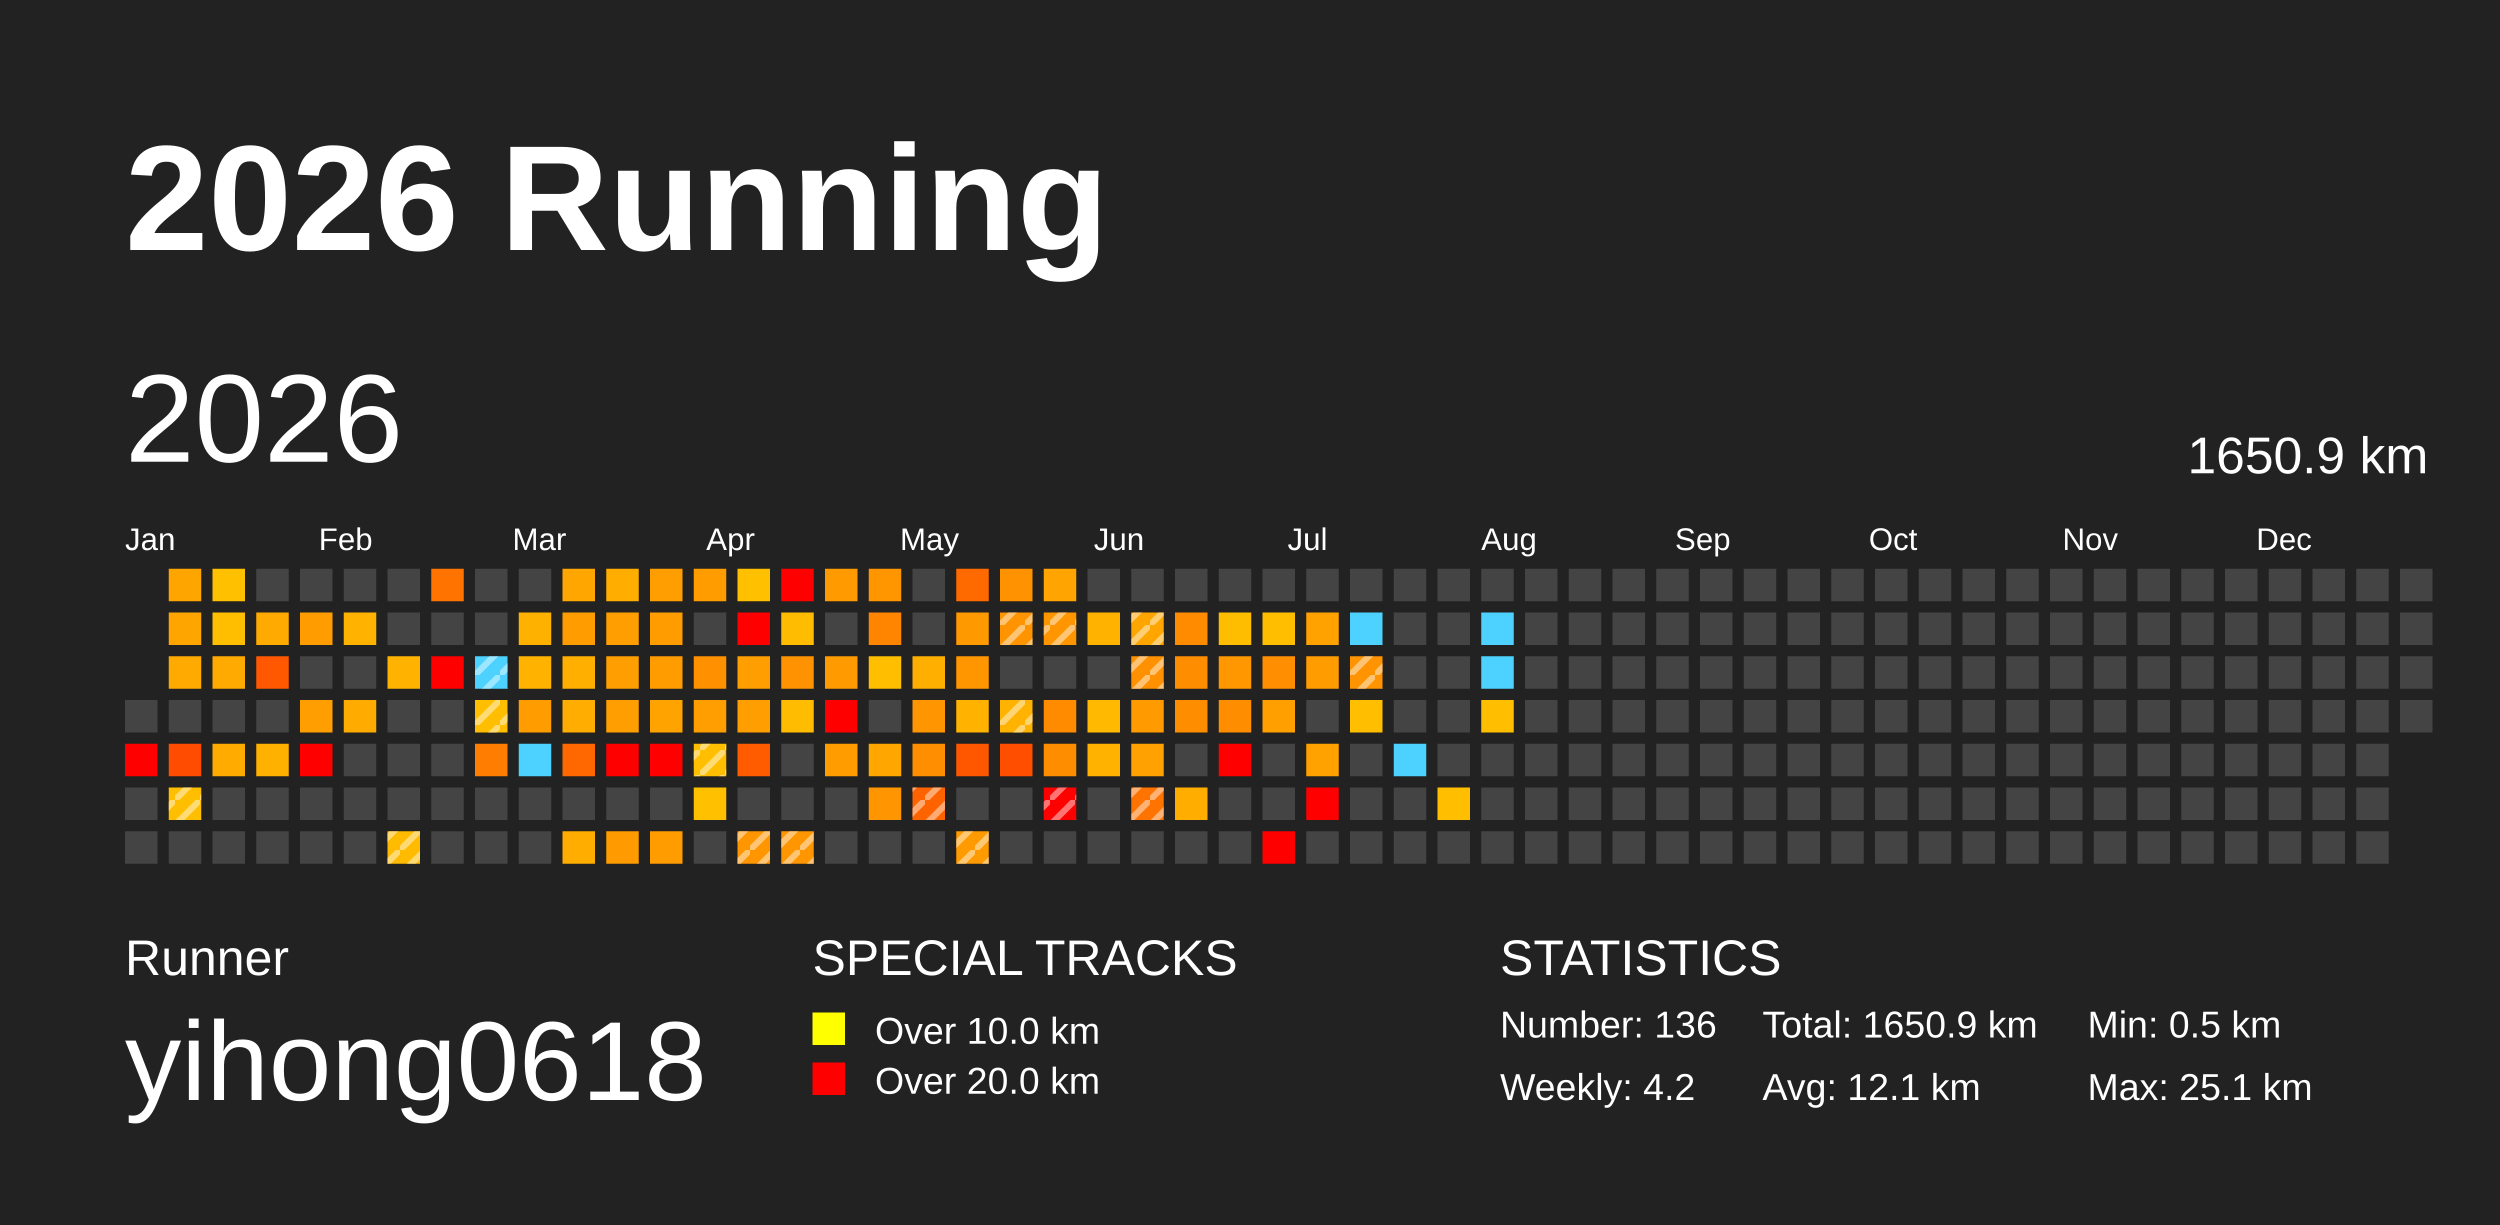
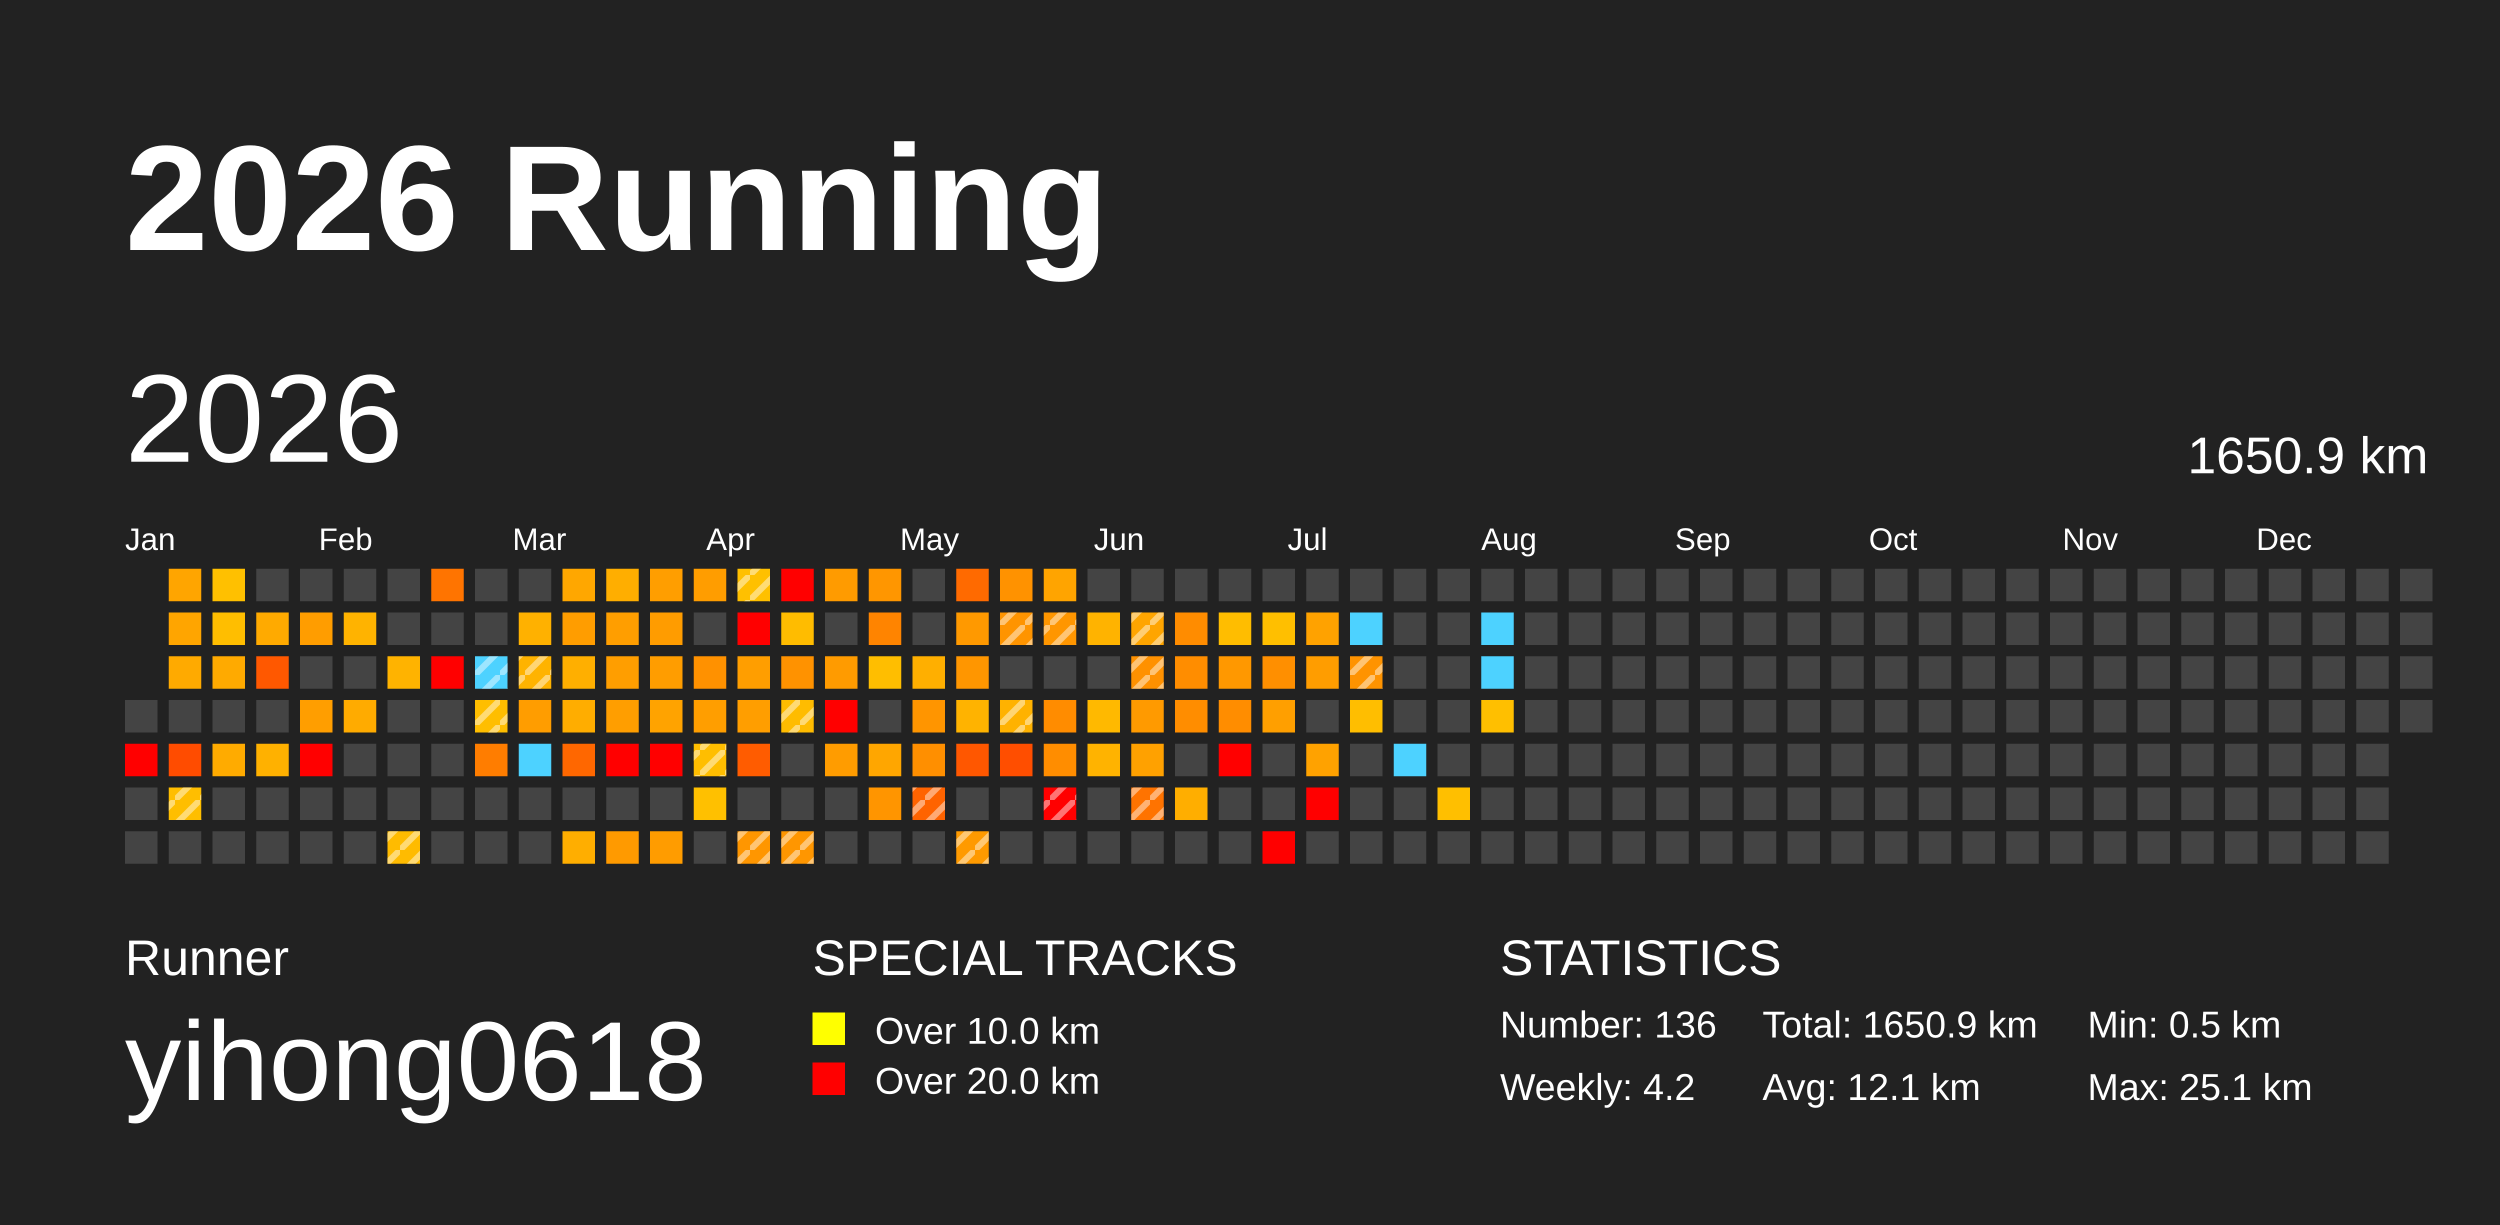
<svg xmlns="http://www.w3.org/2000/svg" baseProfile="full" height="98mm" version="1.1" viewBox="0,0,200,98" width="200mm">
  <defs>
    <pattern height="2" id="indoor-stripe" patternUnits="userSpaceOnUse" width="2">
      <line stroke="white" stroke-opacity="0.45" stroke-width="0.5" x1="0" x2="2" y1="2" y2="0" />
    </pattern>
  </defs>
  <rect fill="#222222" height="98" width="200" x="0" y="0" />
  <text fill="#FFFFFF" style="font-size:12px; font-family:Arial; font-weight:bold;" x="10" y="20">2026 Running</text>
  <text fill="#FFFFFF" style="font-size:4px; font-family:Arial" x="10" y="78">Runner</text>
  <text fill="#FFFFFF" style="font-size:9px; font-family:Arial" x="10" y="88">yihong0618</text>
  <text fill="#FFFFFF" style="font-size:4px; font-family:Arial" x="65" y="78">SPECIAL TRACKS</text>
  <rect fill="yellow" height="2.6" width="2.6" x="65" y="81" />
  <text fill="#FFFFFF" style="font-size:3px; font-family:Arial" x="70" y="83.5">Over 10.0 km</text>
  <rect fill="red" height="2.6" width="2.6" x="65" y="85" />
  <text fill="#FFFFFF" style="font-size:3px; font-family:Arial" x="70" y="87.5">Over 20.0 km</text>
  <text fill="#FFFFFF" style="font-size:4px; font-family:Arial" x="120" y="78">STATISTICS</text>
  <text fill="#FFFFFF" style="font-size:3px; font-family:Arial" x="120" y="83">Number: 136</text>
  <text fill="#FFFFFF" style="font-size:3px; font-family:Arial" x="120" y="88">Weekly: 4.2</text>
  <text fill="#FFFFFF" style="font-size:3px; font-family:Arial" x="141" y="83">Total: 1650.9 km</text>
  <text fill="#FFFFFF" style="font-size:3px; font-family:Arial" x="141" y="88">Avg: 12.1 km</text>
  <text fill="#FFFFFF" style="font-size:3px; font-family:Arial" x="167" y="83">Min: 0.5 km</text>
  <text fill="#FFFFFF" style="font-size:3px; font-family:Arial" x="167" y="88">Max: 25.1 km</text>
  <text dominant-baseline="hanging" fill="#FFFFFF" style="font-size:10.0px; font-family:Arial;" x="10" y="30">2026</text>
  <text dominant-baseline="hanging" fill="#FFFFFF" style="font-size:4.125px; font-family:Arial;" x="175" y="35">1650.9 km</text>
  <text fill="#FFFFFF" style="font-size:2.5px; font-family:Arial" x="10.0" y="44">Jan</text>
  <text fill="#FFFFFF" style="font-size:2.5px; font-family:Arial" x="25.5" y="44">Feb</text>
  <text fill="#FFFFFF" style="font-size:2.5px; font-family:Arial" x="41.0" y="44">Mar</text>
  <text fill="#FFFFFF" style="font-size:2.5px; font-family:Arial" x="56.5" y="44">Apr</text>
  <text fill="#FFFFFF" style="font-size:2.5px; font-family:Arial" x="72.0" y="44">May</text>
  <text fill="#FFFFFF" style="font-size:2.5px; font-family:Arial" x="87.5" y="44">Jun</text>
  <text fill="#FFFFFF" style="font-size:2.5px; font-family:Arial" x="103.0" y="44">Jul</text>
  <text fill="#FFFFFF" style="font-size:2.5px; font-family:Arial" x="118.5" y="44">Aug</text>
  <text fill="#FFFFFF" style="font-size:2.5px; font-family:Arial" x="134.0" y="44">Sep</text>
  <text fill="#FFFFFF" style="font-size:2.5px; font-family:Arial" x="149.5" y="44">Oct</text>
  <text fill="#FFFFFF" style="font-size:2.5px; font-family:Arial" x="165.0" y="44">Nov</text>
  <text fill="#FFFFFF" style="font-size:2.5px; font-family:Arial" x="180.5" y="44">Dec</text>
  <rect fill="#444444" height="2.6" width="2.6" x="10.0" y="56.0" />
  <rect fill="red" height="2.6" width="2.6" x="10.0" y="59.5" />
  <rect fill="#444444" height="2.6" width="2.6" x="10.0" y="63.0" />
  <rect fill="#444444" height="2.6" width="2.6" x="10.0" y="66.5" />
  <rect fill="#ffa500" height="2.6" width="2.6" x="13.5" y="45.5" />
  <rect fill="#ffa500" height="2.6" width="2.6" x="13.5" y="49.0" />
  <rect fill="#ffaa00" height="2.6" width="2.6" x="13.5" y="52.5" />
  <rect fill="#444444" height="2.6" width="2.6" x="13.5" y="56.0" />
  <rect fill="#ff4c00" height="2.6" width="2.6" x="13.5" y="59.5" />
  <rect fill="#ffbe00" height="2.6" width="2.6" x="13.5" y="63.0" />
  <rect fill="url(#indoor-stripe)" height="2.6" style="pointer-events: none;" width="2.6" x="13.5" y="63.0" />
  <rect fill="#444444" height="2.6" width="2.6" x="13.5" y="66.5" />
  <rect fill="#ffc000" height="2.6" width="2.6" x="17.0" y="45.5" />
  <rect fill="#ffbe00" height="2.6" width="2.6" x="17.0" y="49.0" />
  <rect fill="#ffaa00" height="2.6" width="2.6" x="17.0" y="52.5" />
  <rect fill="#444444" height="2.6" width="2.6" x="17.0" y="56.0" />
  <rect fill="#ffab00" height="2.6" width="2.6" x="17.0" y="59.5" />
  <rect fill="#444444" height="2.6" width="2.6" x="17.0" y="63.0" />
  <rect fill="#444444" height="2.6" width="2.6" x="17.0" y="66.5" />
  <rect fill="#444444" height="2.6" width="2.6" x="20.5" y="45.5" />
  <rect fill="#ffaa00" height="2.6" width="2.6" x="20.5" y="49.0" />
  <rect fill="#ff5800" height="2.6" width="2.6" x="20.5" y="52.5" />
  <rect fill="#444444" height="2.6" width="2.6" x="20.5" y="56.0" />
  <rect fill="#ffb100" height="2.6" width="2.6" x="20.5" y="59.5" />
  <rect fill="#444444" height="2.6" width="2.6" x="20.5" y="63.0" />
  <rect fill="#444444" height="2.6" width="2.6" x="20.5" y="66.5" />
  <rect fill="#444444" height="2.6" width="2.6" x="24.0" y="45.5" />
  <rect fill="#ff9d00" height="2.6" width="2.6" x="24.0" y="49.0" />
  <rect fill="#444444" height="2.6" width="2.6" x="24.0" y="52.5" />
  <rect fill="#ff9e00" height="2.6" width="2.6" x="24.0" y="56.0" />
  <rect fill="red" height="2.6" width="2.6" x="24.0" y="59.5" />
  <rect fill="#444444" height="2.6" width="2.6" x="24.0" y="63.0" />
  <rect fill="#444444" height="2.6" width="2.6" x="24.0" y="66.5" />
  <rect fill="#444444" height="2.6" width="2.6" x="27.5" y="45.5" />
  <rect fill="#ffb300" height="2.6" width="2.6" x="27.5" y="49.0" />
  <rect fill="#444444" height="2.6" width="2.6" x="27.5" y="52.5" />
  <rect fill="#ffab00" height="2.6" width="2.6" x="27.5" y="56.0" />
  <rect fill="#444444" height="2.6" width="2.6" x="27.5" y="59.5" />
  <rect fill="#444444" height="2.6" width="2.6" x="27.5" y="63.0" />
  <rect fill="#444444" height="2.6" width="2.6" x="27.5" y="66.5" />
  <rect fill="#444444" height="2.6" width="2.6" x="31.0" y="45.5" />
  <rect fill="#444444" height="2.6" width="2.6" x="31.0" y="49.0" />
  <rect fill="#ffb300" height="2.6" width="2.6" x="31.0" y="52.5" />
  <rect fill="#444444" height="2.6" width="2.6" x="31.0" y="56.0" />
  <rect fill="#444444" height="2.6" width="2.6" x="31.0" y="59.5" />
  <rect fill="#444444" height="2.6" width="2.6" x="31.0" y="63.0" />
  <rect fill="#ffbb00" height="2.6" width="2.6" x="31.0" y="66.5" />
  <rect fill="url(#indoor-stripe)" height="2.6" style="pointer-events: none;" width="2.6" x="31.0" y="66.5" />
  <rect fill="#ff7400" height="2.6" width="2.6" x="34.5" y="45.5" />
  <rect fill="#444444" height="2.6" width="2.6" x="34.5" y="49.0" />
  <rect fill="red" height="2.6" width="2.6" x="34.5" y="52.5" />
  <rect fill="#444444" height="2.6" width="2.6" x="34.5" y="56.0" />
  <rect fill="#444444" height="2.6" width="2.6" x="34.5" y="59.5" />
  <rect fill="#444444" height="2.6" width="2.6" x="34.5" y="63.0" />
  <rect fill="#444444" height="2.6" width="2.6" x="34.5" y="66.5" />
  <rect fill="#444444" height="2.6" width="2.6" x="38.0" y="45.5" />
  <rect fill="#444444" height="2.6" width="2.6" x="38.0" y="49.0" />
  <rect fill="#4dd2ff" height="2.6" width="2.6" x="38.0" y="52.5" />
  <rect fill="url(#indoor-stripe)" height="2.6" style="pointer-events: none;" width="2.6" x="38.0" y="52.5" />
  <rect fill="#ffbe00" height="2.6" width="2.6" x="38.0" y="56.0" />
  <rect fill="url(#indoor-stripe)" height="2.6" style="pointer-events: none;" width="2.6" x="38.0" y="56.0" />
  <rect fill="#ff7d00" height="2.6" width="2.6" x="38.0" y="59.5" />
  <rect fill="#444444" height="2.6" width="2.6" x="38.0" y="63.0" />
  <rect fill="#444444" height="2.6" width="2.6" x="38.0" y="66.5" />
  <rect fill="#444444" height="2.6" width="2.6" x="41.5" y="45.5" />
  <rect fill="#ffb100" height="2.6" width="2.6" x="41.5" y="49.0" />
  <rect fill="#ffb300" height="2.6" width="2.6" x="41.5" y="52.5" />
+   <rect fill="url(#indoor-stripe)" height="2.6" style="pointer-events: none;" width="2.6" x="41.5" y="52.5" />
  <rect fill="#ff9d00" height="2.6" width="2.6" x="41.5" y="56.0" />
  <rect fill="#4dd2ff" height="2.6" width="2.6" x="41.5" y="59.5" />
  <rect fill="#444444" height="2.6" width="2.6" x="41.5" y="63.0" />
  <rect fill="#444444" height="2.6" width="2.6" x="41.5" y="66.5" />
  <rect fill="#ffa700" height="2.6" width="2.6" x="45.0" y="45.5" />
  <rect fill="#ff9d00" height="2.6" width="2.6" x="45.0" y="49.0" />
  <rect fill="#ffaf00" height="2.6" width="2.6" x="45.0" y="52.5" />
  <rect fill="#ffad00" height="2.6" width="2.6" x="45.0" y="56.0" />
  <rect fill="#ff6700" height="2.6" width="2.6" x="45.0" y="59.5" />
  <rect fill="#444444" height="2.6" width="2.6" x="45.0" y="63.0" />
  <rect fill="#ffae00" height="2.6" width="2.6" x="45.0" y="66.5" />
  <rect fill="#ffae00" height="2.6" width="2.6" x="48.5" y="45.5" />
  <rect fill="#ff9e00" height="2.6" width="2.6" x="48.5" y="49.0" />
  <rect fill="#ff9e00" height="2.6" width="2.6" x="48.5" y="52.5" />
  <rect fill="#ff9e00" height="2.6" width="2.6" x="48.5" y="56.0" />
  <rect fill="red" height="2.6" width="2.6" x="48.5" y="59.5" />
  <rect fill="#444444" height="2.6" width="2.6" x="48.5" y="63.0" />
  <rect fill="#ff9a00" height="2.6" width="2.6" x="48.5" y="66.5" />
  <rect fill="#ff9e00" height="2.6" width="2.6" x="52.0" y="45.5" />
  <rect fill="#ff9c00" height="2.6" width="2.6" x="52.0" y="49.0" />
  <rect fill="#ff9d00" height="2.6" width="2.6" x="52.0" y="52.5" />
  <rect fill="#ffa300" height="2.6" width="2.6" x="52.0" y="56.0" />
  <rect fill="red" height="2.6" width="2.6" x="52.0" y="59.5" />
  <rect fill="#444444" height="2.6" width="2.6" x="52.0" y="63.0" />
  <rect fill="#ff9c00" height="2.6" width="2.6" x="52.0" y="66.5" />
  <rect fill="#ff9d00" height="2.6" width="2.6" x="55.5" y="45.5" />
  <rect fill="#444444" height="2.6" width="2.6" x="55.5" y="49.0" />
  <rect fill="#ff9100" height="2.6" width="2.6" x="55.5" y="52.5" />
  <rect fill="#ff9e00" height="2.6" width="2.6" x="55.5" y="56.0" />
  <rect fill="#ffbe00" height="2.6" width="2.6" x="55.5" y="59.5" />
  <rect fill="url(#indoor-stripe)" height="2.6" style="pointer-events: none;" width="2.6" x="55.5" y="59.5" />
  <rect fill="#ffc000" height="2.6" width="2.6" x="55.5" y="63.0" />
  <rect fill="#444444" height="2.6" width="2.6" x="55.5" y="66.5" />
  <rect fill="#ffc000" height="2.6" width="2.6" x="59.0" y="45.5" />
+   <rect fill="url(#indoor-stripe)" height="2.6" style="pointer-events: none;" width="2.6" x="59.0" y="45.5" />
  <rect fill="red" height="2.6" width="2.6" x="59.0" y="49.0" />
  <rect fill="#ff9e00" height="2.6" width="2.6" x="59.0" y="52.5" />
  <rect fill="#ff9e00" height="2.6" width="2.6" x="59.0" y="56.0" />
  <rect fill="#ff5c00" height="2.6" width="2.6" x="59.0" y="59.5" />
  <rect fill="#444444" height="2.6" width="2.6" x="59.0" y="63.0" />
  <rect fill="#ff9600" height="2.6" width="2.6" x="59.0" y="66.5" />
  <rect fill="url(#indoor-stripe)" height="2.6" style="pointer-events: none;" width="2.6" x="59.0" y="66.5" />
  <rect fill="red" height="2.6" width="2.6" x="62.5" y="45.5" />
  <rect fill="#ffbc00" height="2.6" width="2.6" x="62.5" y="49.0" />
  <rect fill="#ff9200" height="2.6" width="2.6" x="62.5" y="52.5" />
  <rect fill="#ffbc00" height="2.6" width="2.6" x="62.5" y="56.0" />
+   <rect fill="url(#indoor-stripe)" height="2.6" style="pointer-events: none;" width="2.6" x="62.5" y="56.0" />
  <rect fill="#444444" height="2.6" width="2.6" x="62.5" y="59.5" />
  <rect fill="#444444" height="2.6" width="2.6" x="62.5" y="63.0" />
  <rect fill="#ff9600" height="2.6" width="2.6" x="62.5" y="66.5" />
  <rect fill="url(#indoor-stripe)" height="2.6" style="pointer-events: none;" width="2.6" x="62.5" y="66.5" />
  <rect fill="#ff9b00" height="2.6" width="2.6" x="66.0" y="45.5" />
  <rect fill="#444444" height="2.6" width="2.6" x="66.0" y="49.0" />
  <rect fill="#ff9b00" height="2.6" width="2.6" x="66.0" y="52.5" />
  <rect fill="red" height="2.6" width="2.6" x="66.0" y="56.0" />
  <rect fill="#ff9c00" height="2.6" width="2.6" x="66.0" y="59.5" />
  <rect fill="#444444" height="2.6" width="2.6" x="66.0" y="63.0" />
  <rect fill="#444444" height="2.6" width="2.6" x="66.0" y="66.5" />
  <rect fill="#ff9600" height="2.6" width="2.6" x="69.5" y="45.5" />
  <rect fill="#ff8400" height="2.6" width="2.6" x="69.5" y="49.0" />
  <rect fill="#ffbe00" height="2.6" width="2.6" x="69.5" y="52.5" />
  <rect fill="#444444" height="2.6" width="2.6" x="69.5" y="56.0" />
  <rect fill="#ffa600" height="2.6" width="2.6" x="69.5" y="59.5" />
  <rect fill="#ff9500" height="2.6" width="2.6" x="69.5" y="63.0" />
  <rect fill="#444444" height="2.6" width="2.6" x="69.5" y="66.5" />
  <rect fill="#444444" height="2.6" width="2.6" x="73.0" y="45.5" />
  <rect fill="#444444" height="2.6" width="2.6" x="73.0" y="49.0" />
  <rect fill="#ffaf00" height="2.6" width="2.6" x="73.0" y="52.5" />
  <rect fill="#ff9500" height="2.6" width="2.6" x="73.0" y="56.0" />
  <rect fill="#ff8f00" height="2.6" width="2.6" x="73.0" y="59.5" />
  <rect fill="#ff6300" height="2.6" width="2.6" x="73.0" y="63.0" />
  <rect fill="url(#indoor-stripe)" height="2.6" style="pointer-events: none;" width="2.6" x="73.0" y="63.0" />
  <rect fill="#444444" height="2.6" width="2.6" x="73.0" y="66.5" />
  <rect fill="#ff6a00" height="2.6" width="2.6" x="76.5" y="45.5" />
  <rect fill="#ff9900" height="2.6" width="2.6" x="76.5" y="49.0" />
  <rect fill="#ff9600" height="2.6" width="2.6" x="76.5" y="52.5" />
  <rect fill="#ffb300" height="2.6" width="2.6" x="76.5" y="56.0" />
  <rect fill="#ff5700" height="2.6" width="2.6" x="76.5" y="59.5" />
  <rect fill="#444444" height="2.6" width="2.6" x="76.5" y="63.0" />
  <rect fill="#ff9a00" height="2.6" width="2.6" x="76.5" y="66.5" />
  <rect fill="url(#indoor-stripe)" height="2.6" style="pointer-events: none;" width="2.6" x="76.5" y="66.5" />
  <rect fill="#ff9200" height="2.6" width="2.6" x="80.0" y="45.5" />
  <rect fill="#ff9400" height="2.6" width="2.6" x="80.0" y="49.0" />
  <rect fill="url(#indoor-stripe)" height="2.6" style="pointer-events: none;" width="2.6" x="80.0" y="49.0" />
  <rect fill="#444444" height="2.6" width="2.6" x="80.0" y="52.5" />
  <rect fill="#ffb200" height="2.6" width="2.6" x="80.0" y="56.0" />
  <rect fill="url(#indoor-stripe)" height="2.6" style="pointer-events: none;" width="2.6" x="80.0" y="56.0" />
  <rect fill="#ff4e00" height="2.6" width="2.6" x="80.0" y="59.5" />
  <rect fill="#444444" height="2.6" width="2.6" x="80.0" y="63.0" />
  <rect fill="#444444" height="2.6" width="2.6" x="80.0" y="66.5" />
  <rect fill="#ffa400" height="2.6" width="2.6" x="83.5" y="45.5" />
  <rect fill="#ff9600" height="2.6" width="2.6" x="83.5" y="49.0" />
  <rect fill="url(#indoor-stripe)" height="2.6" style="pointer-events: none;" width="2.6" x="83.5" y="49.0" />
  <rect fill="#444444" height="2.6" width="2.6" x="83.5" y="52.5" />
  <rect fill="#ff8c00" height="2.6" width="2.6" x="83.5" y="56.0" />
  <rect fill="#ff8d00" height="2.6" width="2.6" x="83.5" y="59.5" />
  <rect fill="red" height="2.6" width="2.6" x="83.5" y="63.0" />
  <rect fill="url(#indoor-stripe)" height="2.6" style="pointer-events: none;" width="2.6" x="83.5" y="63.0" />
  <rect fill="#444444" height="2.6" width="2.6" x="83.5" y="66.5" />
  <rect fill="#444444" height="2.6" width="2.6" x="87.0" y="45.5" />
  <rect fill="#ffb300" height="2.6" width="2.6" x="87.0" y="49.0" />
  <rect fill="#444444" height="2.6" width="2.6" x="87.0" y="52.5" />
  <rect fill="#ffb900" height="2.6" width="2.6" x="87.0" y="56.0" />
  <rect fill="#ffb300" height="2.6" width="2.6" x="87.0" y="59.5" />
  <rect fill="#444444" height="2.6" width="2.6" x="87.0" y="63.0" />
  <rect fill="#444444" height="2.6" width="2.6" x="87.0" y="66.5" />
  <rect fill="#444444" height="2.6" width="2.6" x="90.5" y="45.5" />
  <rect fill="#ffa500" height="2.6" width="2.6" x="90.5" y="49.0" />
  <rect fill="url(#indoor-stripe)" height="2.6" style="pointer-events: none;" width="2.6" x="90.5" y="49.0" />
  <rect fill="#ff9100" height="2.6" width="2.6" x="90.5" y="52.5" />
  <rect fill="url(#indoor-stripe)" height="2.6" style="pointer-events: none;" width="2.6" x="90.5" y="52.5" />
  <rect fill="#ff9a00" height="2.6" width="2.6" x="90.5" y="56.0" />
  <rect fill="#ffa100" height="2.6" width="2.6" x="90.5" y="59.5" />
  <rect fill="#ff7300" height="2.6" width="2.6" x="90.5" y="63.0" />
  <rect fill="url(#indoor-stripe)" height="2.6" style="pointer-events: none;" width="2.6" x="90.5" y="63.0" />
  <rect fill="#444444" height="2.6" width="2.6" x="90.5" y="66.5" />
  <rect fill="#444444" height="2.6" width="2.6" x="94.0" y="45.5" />
  <rect fill="#ff8c00" height="2.6" width="2.6" x="94.0" y="49.0" />
  <rect fill="#ff8d00" height="2.6" width="2.6" x="94.0" y="52.5" />
  <rect fill="#ff8d00" height="2.6" width="2.6" x="94.0" y="56.0" />
  <rect fill="#444444" height="2.6" width="2.6" x="94.0" y="59.5" />
  <rect fill="#ffae00" height="2.6" width="2.6" x="94.0" y="63.0" />
  <rect fill="#444444" height="2.6" width="2.6" x="94.0" y="66.5" />
  <rect fill="#444444" height="2.6" width="2.6" x="97.5" y="45.5" />
  <rect fill="#ffbd00" height="2.6" width="2.6" x="97.5" y="49.0" />
  <rect fill="#ff9800" height="2.6" width="2.6" x="97.5" y="52.5" />
  <rect fill="#ff8d00" height="2.6" width="2.6" x="97.5" y="56.0" />
  <rect fill="red" height="2.6" width="2.6" x="97.5" y="59.5" />
  <rect fill="#444444" height="2.6" width="2.6" x="97.5" y="63.0" />
  <rect fill="#444444" height="2.6" width="2.6" x="97.5" y="66.5" />
  <rect fill="#444444" height="2.6" width="2.6" x="101.0" y="45.5" />
  <rect fill="#ffbf00" height="2.6" width="2.6" x="101.0" y="49.0" />
  <rect fill="#ff8f00" height="2.6" width="2.6" x="101.0" y="52.5" />
  <rect fill="#ff9f00" height="2.6" width="2.6" x="101.0" y="56.0" />
  <rect fill="#444444" height="2.6" width="2.6" x="101.0" y="59.5" />
  <rect fill="#444444" height="2.6" width="2.6" x="101.0" y="63.0" />
  <rect fill="red" height="2.6" width="2.6" x="101.0" y="66.5" />
  <rect fill="#444444" height="2.6" width="2.6" x="104.5" y="45.5" />
  <rect fill="#ffa200" height="2.6" width="2.6" x="104.5" y="49.0" />
  <rect fill="#ff9d00" height="2.6" width="2.6" x="104.5" y="52.5" />
  <rect fill="#444444" height="2.6" width="2.6" x="104.5" y="56.0" />
  <rect fill="#ffa200" height="2.6" width="2.6" x="104.5" y="59.5" />
  <rect fill="red" height="2.6" width="2.6" x="104.5" y="63.0" />
  <rect fill="#444444" height="2.6" width="2.6" x="104.5" y="66.5" />
  <rect fill="#444444" height="2.6" width="2.6" x="108.0" y="45.5" />
  <rect fill="#4dd2ff" height="2.6" width="2.6" x="108.0" y="49.0" />
  <rect fill="#ff9300" height="2.6" width="2.6" x="108.0" y="52.5" />
  <rect fill="url(#indoor-stripe)" height="2.6" style="pointer-events: none;" width="2.6" x="108.0" y="52.5" />
  <rect fill="#ffbe00" height="2.6" width="2.6" x="108.0" y="56.0" />
  <rect fill="#444444" height="2.6" width="2.6" x="108.0" y="59.5" />
  <rect fill="#444444" height="2.6" width="2.6" x="108.0" y="63.0" />
  <rect fill="#444444" height="2.6" width="2.6" x="108.0" y="66.5" />
  <rect fill="#444444" height="2.6" width="2.6" x="111.5" y="45.5" />
  <rect fill="#444444" height="2.6" width="2.6" x="111.5" y="49.0" />
  <rect fill="#444444" height="2.6" width="2.6" x="111.5" y="52.5" />
  <rect fill="#444444" height="2.6" width="2.6" x="111.5" y="56.0" />
  <rect fill="#4dd2ff" height="2.6" width="2.6" x="111.5" y="59.5" />
  <rect fill="#444444" height="2.6" width="2.6" x="111.5" y="63.0" />
  <rect fill="#444444" height="2.6" width="2.6" x="111.5" y="66.5" />
  <rect fill="#444444" height="2.6" width="2.6" x="115.0" y="45.5" />
  <rect fill="#444444" height="2.6" width="2.6" x="115.0" y="49.0" />
  <rect fill="#444444" height="2.6" width="2.6" x="115.0" y="52.5" />
  <rect fill="#444444" height="2.6" width="2.6" x="115.0" y="56.0" />
  <rect fill="#444444" height="2.6" width="2.6" x="115.0" y="59.5" />
  <rect fill="#ffbf00" height="2.6" width="2.6" x="115.0" y="63.0" />
  <rect fill="#444444" height="2.6" width="2.6" x="115.0" y="66.5" />
  <rect fill="#444444" height="2.6" width="2.6" x="118.5" y="45.5" />
  <rect fill="#4dd2ff" height="2.6" width="2.6" x="118.5" y="49.0" />
  <rect fill="#4dd2ff" height="2.6" width="2.6" x="118.5" y="52.5" />
  <rect fill="#ffbf00" height="2.6" width="2.6" x="118.5" y="56.0" />
  <rect fill="#444444" height="2.6" width="2.6" x="118.5" y="59.5" />
  <rect fill="#444444" height="2.6" width="2.6" x="118.5" y="63.0" />
  <rect fill="#444444" height="2.6" width="2.6" x="118.5" y="66.5" />
  <rect fill="#444444" height="2.6" width="2.6" x="122.0" y="45.5" />
  <rect fill="#444444" height="2.6" width="2.6" x="122.0" y="49.0" />
  <rect fill="#444444" height="2.6" width="2.6" x="122.0" y="52.5" />
  <rect fill="#444444" height="2.6" width="2.6" x="122.0" y="56.0" />
  <rect fill="#444444" height="2.6" width="2.6" x="122.0" y="59.5" />
  <rect fill="#444444" height="2.6" width="2.6" x="122.0" y="63.0" />
  <rect fill="#444444" height="2.6" width="2.6" x="122.0" y="66.5" />
  <rect fill="#444444" height="2.6" width="2.6" x="125.5" y="45.5" />
  <rect fill="#444444" height="2.6" width="2.6" x="125.5" y="49.0" />
  <rect fill="#444444" height="2.6" width="2.6" x="125.5" y="52.5" />
  <rect fill="#444444" height="2.6" width="2.6" x="125.5" y="56.0" />
  <rect fill="#444444" height="2.6" width="2.6" x="125.5" y="59.5" />
  <rect fill="#444444" height="2.6" width="2.6" x="125.5" y="63.0" />
  <rect fill="#444444" height="2.6" width="2.6" x="125.5" y="66.5" />
  <rect fill="#444444" height="2.6" width="2.6" x="129.0" y="45.5" />
  <rect fill="#444444" height="2.6" width="2.6" x="129.0" y="49.0" />
  <rect fill="#444444" height="2.6" width="2.6" x="129.0" y="52.5" />
  <rect fill="#444444" height="2.6" width="2.6" x="129.0" y="56.0" />
  <rect fill="#444444" height="2.6" width="2.6" x="129.0" y="59.5" />
  <rect fill="#444444" height="2.6" width="2.6" x="129.0" y="63.0" />
  <rect fill="#444444" height="2.6" width="2.6" x="129.0" y="66.5" />
  <rect fill="#444444" height="2.6" width="2.6" x="132.5" y="45.5" />
  <rect fill="#444444" height="2.6" width="2.6" x="132.5" y="49.0" />
  <rect fill="#444444" height="2.6" width="2.6" x="132.5" y="52.5" />
  <rect fill="#444444" height="2.6" width="2.6" x="132.5" y="56.0" />
  <rect fill="#444444" height="2.6" width="2.6" x="132.5" y="59.5" />
  <rect fill="#444444" height="2.6" width="2.6" x="132.5" y="63.0" />
  <rect fill="#444444" height="2.6" width="2.6" x="132.5" y="66.5" />
  <rect fill="#444444" height="2.6" width="2.6" x="136.0" y="45.5" />
  <rect fill="#444444" height="2.6" width="2.6" x="136.0" y="49.0" />
  <rect fill="#444444" height="2.6" width="2.6" x="136.0" y="52.5" />
  <rect fill="#444444" height="2.6" width="2.6" x="136.0" y="56.0" />
  <rect fill="#444444" height="2.6" width="2.6" x="136.0" y="59.5" />
  <rect fill="#444444" height="2.6" width="2.6" x="136.0" y="63.0" />
  <rect fill="#444444" height="2.6" width="2.6" x="136.0" y="66.5" />
  <rect fill="#444444" height="2.6" width="2.6" x="139.5" y="45.5" />
  <rect fill="#444444" height="2.6" width="2.6" x="139.5" y="49.0" />
  <rect fill="#444444" height="2.6" width="2.6" x="139.5" y="52.5" />
  <rect fill="#444444" height="2.6" width="2.6" x="139.5" y="56.0" />
  <rect fill="#444444" height="2.6" width="2.6" x="139.5" y="59.5" />
  <rect fill="#444444" height="2.6" width="2.6" x="139.5" y="63.0" />
  <rect fill="#444444" height="2.6" width="2.6" x="139.5" y="66.5" />
  <rect fill="#444444" height="2.6" width="2.6" x="143.0" y="45.5" />
  <rect fill="#444444" height="2.6" width="2.6" x="143.0" y="49.0" />
  <rect fill="#444444" height="2.6" width="2.6" x="143.0" y="52.5" />
  <rect fill="#444444" height="2.6" width="2.6" x="143.0" y="56.0" />
  <rect fill="#444444" height="2.6" width="2.6" x="143.0" y="59.5" />
  <rect fill="#444444" height="2.6" width="2.6" x="143.0" y="63.0" />
  <rect fill="#444444" height="2.6" width="2.6" x="143.0" y="66.5" />
  <rect fill="#444444" height="2.6" width="2.6" x="146.5" y="45.5" />
  <rect fill="#444444" height="2.6" width="2.6" x="146.5" y="49.0" />
  <rect fill="#444444" height="2.6" width="2.6" x="146.5" y="52.5" />
  <rect fill="#444444" height="2.6" width="2.6" x="146.5" y="56.0" />
  <rect fill="#444444" height="2.6" width="2.6" x="146.5" y="59.5" />
  <rect fill="#444444" height="2.6" width="2.6" x="146.5" y="63.0" />
  <rect fill="#444444" height="2.6" width="2.6" x="146.5" y="66.5" />
  <rect fill="#444444" height="2.6" width="2.6" x="150.0" y="45.5" />
  <rect fill="#444444" height="2.6" width="2.6" x="150.0" y="49.0" />
  <rect fill="#444444" height="2.6" width="2.6" x="150.0" y="52.5" />
  <rect fill="#444444" height="2.6" width="2.6" x="150.0" y="56.0" />
  <rect fill="#444444" height="2.6" width="2.6" x="150.0" y="59.5" />
  <rect fill="#444444" height="2.6" width="2.6" x="150.0" y="63.0" />
  <rect fill="#444444" height="2.6" width="2.6" x="150.0" y="66.5" />
  <rect fill="#444444" height="2.6" width="2.6" x="153.5" y="45.5" />
  <rect fill="#444444" height="2.6" width="2.6" x="153.5" y="49.0" />
  <rect fill="#444444" height="2.6" width="2.6" x="153.5" y="52.5" />
  <rect fill="#444444" height="2.6" width="2.6" x="153.5" y="56.0" />
  <rect fill="#444444" height="2.6" width="2.6" x="153.5" y="59.5" />
  <rect fill="#444444" height="2.6" width="2.6" x="153.5" y="63.0" />
  <rect fill="#444444" height="2.6" width="2.6" x="153.5" y="66.5" />
  <rect fill="#444444" height="2.6" width="2.6" x="157.0" y="45.5" />
  <rect fill="#444444" height="2.6" width="2.6" x="157.0" y="49.0" />
  <rect fill="#444444" height="2.6" width="2.6" x="157.0" y="52.5" />
  <rect fill="#444444" height="2.6" width="2.6" x="157.0" y="56.0" />
  <rect fill="#444444" height="2.6" width="2.6" x="157.0" y="59.5" />
  <rect fill="#444444" height="2.6" width="2.6" x="157.0" y="63.0" />
  <rect fill="#444444" height="2.6" width="2.6" x="157.0" y="66.5" />
  <rect fill="#444444" height="2.6" width="2.6" x="160.5" y="45.5" />
  <rect fill="#444444" height="2.6" width="2.6" x="160.5" y="49.0" />
  <rect fill="#444444" height="2.6" width="2.6" x="160.5" y="52.5" />
  <rect fill="#444444" height="2.6" width="2.6" x="160.5" y="56.0" />
  <rect fill="#444444" height="2.6" width="2.6" x="160.5" y="59.5" />
  <rect fill="#444444" height="2.6" width="2.6" x="160.5" y="63.0" />
  <rect fill="#444444" height="2.6" width="2.6" x="160.5" y="66.5" />
  <rect fill="#444444" height="2.6" width="2.6" x="164.0" y="45.5" />
  <rect fill="#444444" height="2.6" width="2.6" x="164.0" y="49.0" />
  <rect fill="#444444" height="2.6" width="2.6" x="164.0" y="52.5" />
  <rect fill="#444444" height="2.6" width="2.6" x="164.0" y="56.0" />
  <rect fill="#444444" height="2.6" width="2.6" x="164.0" y="59.5" />
  <rect fill="#444444" height="2.6" width="2.6" x="164.0" y="63.0" />
  <rect fill="#444444" height="2.6" width="2.6" x="164.0" y="66.5" />
  <rect fill="#444444" height="2.6" width="2.6" x="167.5" y="45.5" />
  <rect fill="#444444" height="2.6" width="2.6" x="167.5" y="49.0" />
  <rect fill="#444444" height="2.6" width="2.6" x="167.5" y="52.5" />
  <rect fill="#444444" height="2.6" width="2.6" x="167.5" y="56.0" />
  <rect fill="#444444" height="2.6" width="2.6" x="167.5" y="59.5" />
  <rect fill="#444444" height="2.6" width="2.6" x="167.5" y="63.0" />
  <rect fill="#444444" height="2.6" width="2.6" x="167.5" y="66.5" />
  <rect fill="#444444" height="2.6" width="2.6" x="171.0" y="45.5" />
  <rect fill="#444444" height="2.6" width="2.6" x="171.0" y="49.0" />
  <rect fill="#444444" height="2.6" width="2.6" x="171.0" y="52.5" />
  <rect fill="#444444" height="2.6" width="2.6" x="171.0" y="56.0" />
  <rect fill="#444444" height="2.6" width="2.6" x="171.0" y="59.5" />
  <rect fill="#444444" height="2.6" width="2.6" x="171.0" y="63.0" />
  <rect fill="#444444" height="2.6" width="2.6" x="171.0" y="66.5" />
  <rect fill="#444444" height="2.6" width="2.6" x="174.5" y="45.5" />
  <rect fill="#444444" height="2.6" width="2.6" x="174.5" y="49.0" />
  <rect fill="#444444" height="2.6" width="2.6" x="174.5" y="52.5" />
  <rect fill="#444444" height="2.6" width="2.6" x="174.5" y="56.0" />
  <rect fill="#444444" height="2.6" width="2.6" x="174.5" y="59.5" />
  <rect fill="#444444" height="2.6" width="2.6" x="174.5" y="63.0" />
  <rect fill="#444444" height="2.6" width="2.6" x="174.5" y="66.5" />
  <rect fill="#444444" height="2.6" width="2.6" x="178.0" y="45.5" />
  <rect fill="#444444" height="2.6" width="2.6" x="178.0" y="49.0" />
  <rect fill="#444444" height="2.6" width="2.6" x="178.0" y="52.5" />
  <rect fill="#444444" height="2.6" width="2.6" x="178.0" y="56.0" />
  <rect fill="#444444" height="2.6" width="2.6" x="178.0" y="59.5" />
  <rect fill="#444444" height="2.6" width="2.6" x="178.0" y="63.0" />
  <rect fill="#444444" height="2.6" width="2.6" x="178.0" y="66.5" />
  <rect fill="#444444" height="2.6" width="2.6" x="181.5" y="45.5" />
  <rect fill="#444444" height="2.6" width="2.6" x="181.5" y="49.0" />
  <rect fill="#444444" height="2.6" width="2.6" x="181.5" y="52.5" />
  <rect fill="#444444" height="2.6" width="2.6" x="181.5" y="56.0" />
  <rect fill="#444444" height="2.6" width="2.6" x="181.5" y="59.5" />
  <rect fill="#444444" height="2.6" width="2.6" x="181.5" y="63.0" />
  <rect fill="#444444" height="2.6" width="2.6" x="181.5" y="66.5" />
  <rect fill="#444444" height="2.6" width="2.6" x="185.0" y="45.5" />
  <rect fill="#444444" height="2.6" width="2.6" x="185.0" y="49.0" />
  <rect fill="#444444" height="2.6" width="2.6" x="185.0" y="52.5" />
  <rect fill="#444444" height="2.6" width="2.6" x="185.0" y="56.0" />
  <rect fill="#444444" height="2.6" width="2.6" x="185.0" y="59.5" />
  <rect fill="#444444" height="2.6" width="2.6" x="185.0" y="63.0" />
  <rect fill="#444444" height="2.6" width="2.6" x="185.0" y="66.5" />
  <rect fill="#444444" height="2.6" width="2.6" x="188.5" y="45.5" />
  <rect fill="#444444" height="2.6" width="2.6" x="188.5" y="49.0" />
  <rect fill="#444444" height="2.6" width="2.6" x="188.5" y="52.5" />
  <rect fill="#444444" height="2.6" width="2.6" x="188.5" y="56.0" />
  <rect fill="#444444" height="2.6" width="2.6" x="188.5" y="59.5" />
  <rect fill="#444444" height="2.6" width="2.6" x="188.5" y="63.0" />
  <rect fill="#444444" height="2.6" width="2.6" x="188.5" y="66.5" />
  <rect fill="#444444" height="2.6" width="2.6" x="192.0" y="45.5" />
  <rect fill="#444444" height="2.6" width="2.6" x="192.0" y="49.0" />
  <rect fill="#444444" height="2.6" width="2.6" x="192.0" y="52.5" />
  <rect fill="#444444" height="2.6" width="2.6" x="192.0" y="56.0" />
</svg>
